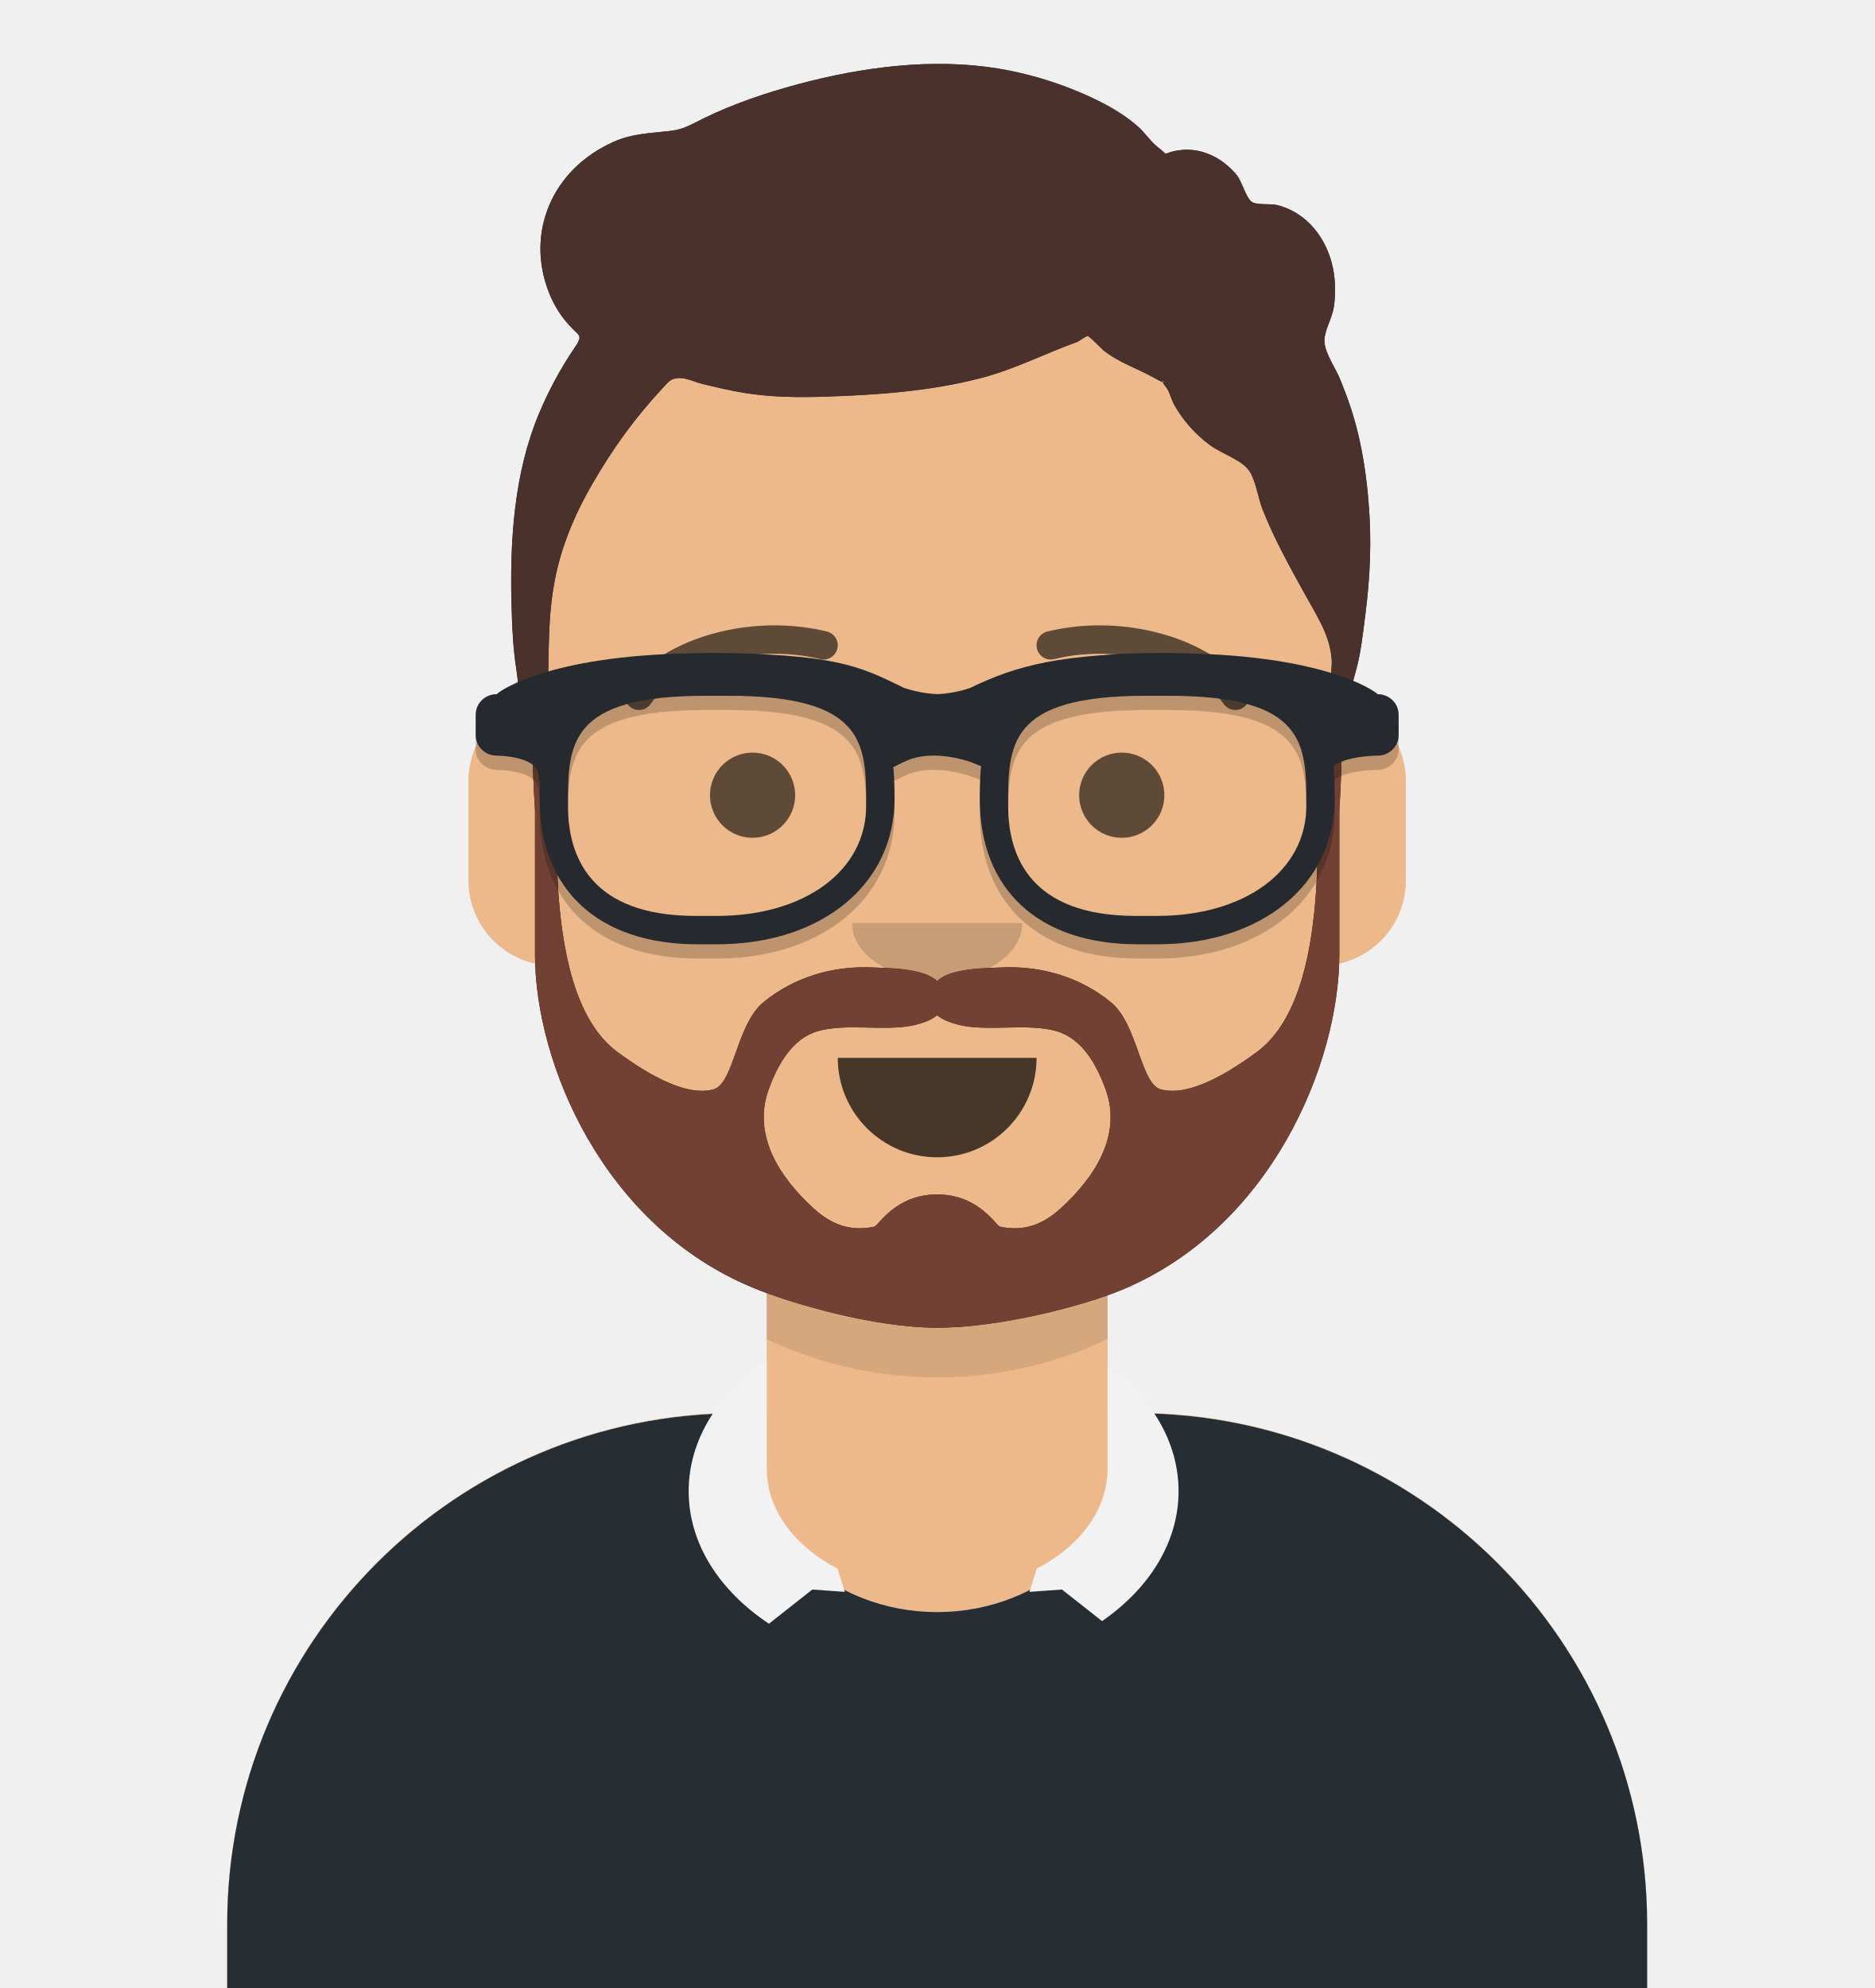
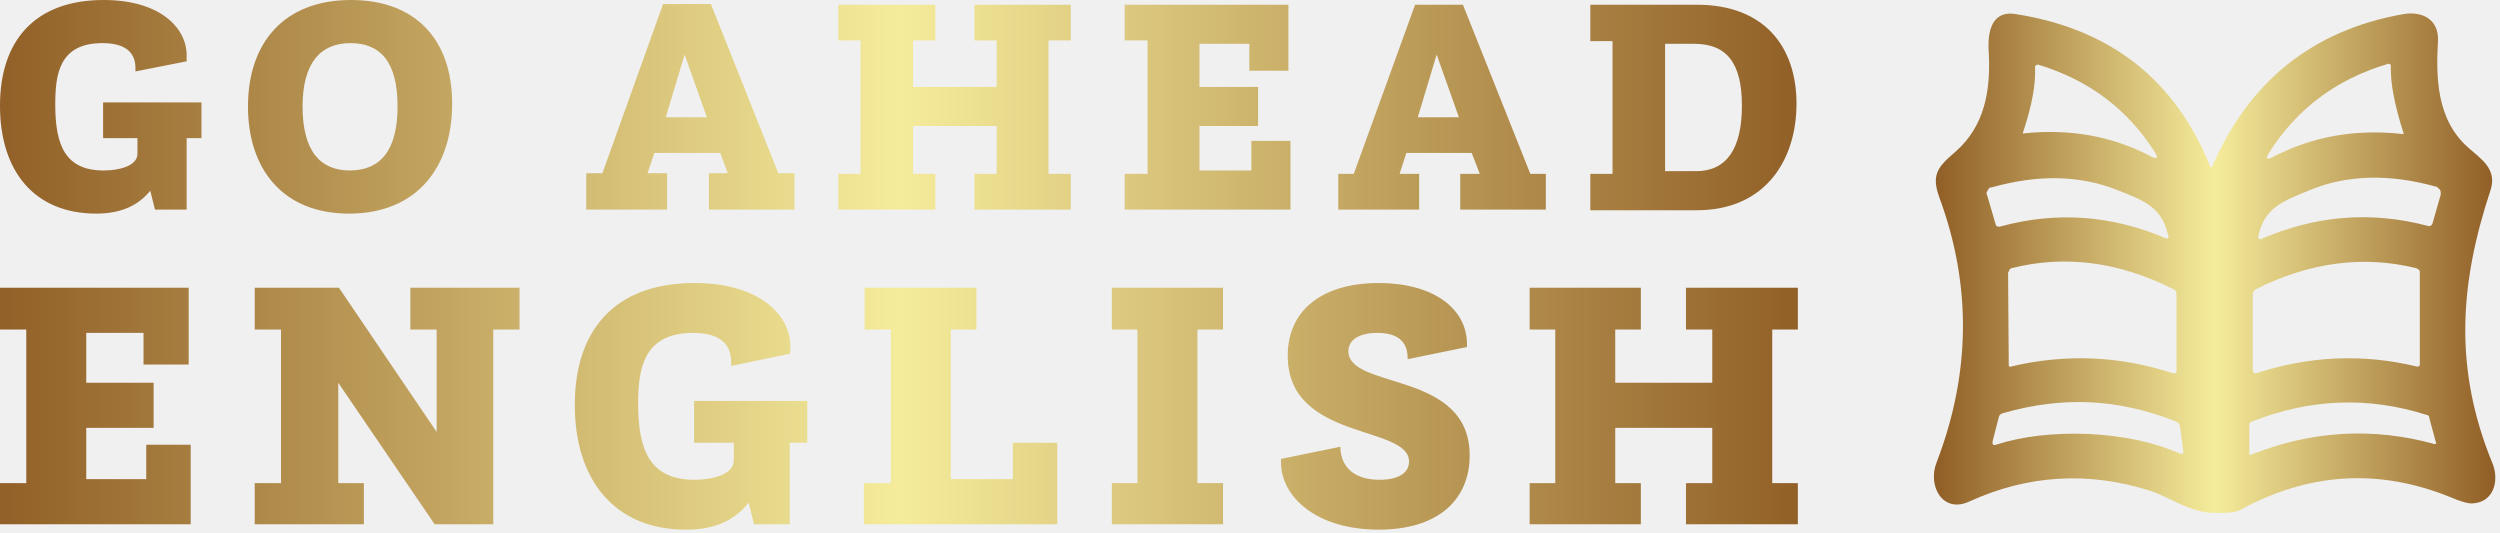
- <svg xmlns="http://www.w3.org/2000/svg" xmlns:xlink="http://www.w3.org/1999/xlink" width="264px" height="280px" viewBox="0 0 264 280" version="1.1">
+ <svg xmlns="http://www.w3.org/2000/svg" version="1.2" viewBox="0 0 371 79" width="371" height="79">
  <defs>
-     <circle id="react-path-1" cx="120" cy="120" r="120" />
-     <path d="M12,160 C12,226.274 65.726,280 132,280 C198.274,280 252,226.274 252,160 L264,160 L264,-1.42108547e-14 L-3.19744231e-14,-1.42108547e-14 L-3.19744231e-14,160 L12,160 Z" id="react-path-2" />
-     <path d="M124,144.611 L124,163 L128,163 L128,163 C167.765,163 200,195.235 200,235 L200,244 L0,244 L0,235 C-4.86974701e-15,195.235 32.235,163 72,163 L72,163 L76,163 L76,144.611 C58.763,136.422 46.372,119.687 44.305,99.881 C38.48,99.058 34,94.052 34,88 L34,74 C34,68.054 38.325,63.118 44,62.166 L44,56 L44,56 C44,25.072 69.072,5.68137151e-15 100,0 L100,0 L100,0 C130.928,-5.68137151e-15 156,25.072 156,56 L156,62.166 C161.675,63.118 166,68.054 166,74 L166,88 C166,94.052 161.52,99.058 155.695,99.881 C153.628,119.687 141.237,136.422 124,144.611 Z" id="react-path-3" />
+     <linearGradient id="g1" x2="1" gradientUnits="userSpaceOnUse" gradientTransform="matrix(83.332,0,0,74.084,287.001,2.001)">
+       <stop offset="0" stop-color="#905e26" />
+       <stop offset=".5" stop-color="#f5ec9b" />
+       <stop offset="1" stop-color="#905e26" />
+     </linearGradient>
+     <linearGradient id="g2" x2="1" gradientUnits="userSpaceOnUse" gradientTransform="matrix(266.667,0,0,31.731,0,0)">
+       <stop offset="0" stop-color="#905e26" />
+       <stop offset=".5" stop-color="#f5ec9b" />
+       <stop offset="1" stop-color="#905e26" />
+     </linearGradient>
+     <linearGradient id="g3" x2="1" gradientUnits="userSpaceOnUse" gradientTransform="matrix(266.667,0,0,36.575,0,42)">
+       <stop offset="0" stop-color="#905e26" />
+       <stop offset=".5" stop-color="#f5ec9b" />
+       <stop offset="1" stop-color="#905e26" />
+     </linearGradient>
  </defs>
-   <g id="Avataaar" stroke="none" stroke-width="1" fill="none" fill-rule="evenodd">
-     <g transform="translate(-825, -1100)" id="Avataaar/Circle">
-       <g transform="translate(825, 1100)">
-         <g id="Mask" />
-         <g id="Avataaar" stroke-width="1" fill-rule="evenodd" mask="url(#react-mask-5)">
-           <g id="Body" transform="translate(32, 36)">
-             <mask id="react-mask-6" fill="white">
-               <use xlink:href="#react-path-3" />
-             </mask>
-             <use fill="#D0C6AC" xlink:href="#react-path-3" />
-             <g id="Skin/👶🏽-03-Brown" mask="url(#react-mask-6)" fill="#EDB98A">
-               <g transform="translate(0, 0)" id="Color">
-                 <rect x="0" y="0" width="264" height="280" />
-               </g>
-             </g>
-             <path d="M156,79 L156,102 C156,132.928 130.928,158 100,158 C69.072,158 44,132.928 44,102 L44,79 L44,94 C44,124.928 69.072,150 100,150 C130.928,150 156,124.928 156,94 L156,79 Z" id="Neck-Shadow" fill-opacity="0.1" fill="#000000" mask="url(#react-mask-6)" />
-           </g>
-           <g id="Clothing/Collar-+-Sweater" transform="translate(0, 170)">
-             <defs>
-               <path d="M105.192,29.052 L104,29.052 L104,29.052 C64.235,29.052 32,61.287 32,101.052 L32,110 L232,110 L232,101.052 C232,61.287 199.765,29.052 160,29.052 L160,29.052 L158.808,29.052 C158.935,30.035 159,31.036 159,32.052 C159,45.859 146.912,57.052 132,57.052 C117.088,57.052 105,45.859 105,32.052 C105,31.036 105.065,30.035 105.192,29.052 Z" id="react-path-155" />
-             </defs>
-             <mask id="react-mask-156" fill="white">
-               <use xlink:href="#react-path-155" />
-             </mask>
-             <use id="Clothes" fill="#E6E6E6" fill-rule="evenodd" xlink:href="#react-path-155" />
-             <g id="Color/Palette/Gray-01" mask="url(#react-mask-156)" fill-rule="evenodd" fill="#262E33">
-               <rect id="🖍Color" x="0" y="0" width="264" height="110" />
-             </g>
-             <path d="M156,22.279 C162.182,26.835 166,33.106 166,40.028 C166,47.233 161.863,53.733 155.229,58.327 L149.579,53.876 L145,54.208 L146,51.057 L145.922,50.996 C152.022,47.853 156,42.7 156,36.877 L156,22.279 Z M108,21.571 C101.233,26.174 97,32.74 97,40.028 C97,47.426 101.362,54.08 108.308,58.692 L114.421,53.876 L119,54.208 L118,51.057 L118.078,50.996 C111.978,47.853 108,42.7 108,36.877 L108,21.571 Z" id="Collar" fill="#F2F2F2" fill-rule="evenodd" />
-           </g>
-           <g id="Face" transform="translate(76, 82)" fill="#000000">
-             <g id="Mouth/Default" transform="translate(2, 52)" fill-opacity="0.7">
-               <path d="M40,15 C40,22.732 46.268,29 54,29 L54,29 C61.732,29 68,22.732 68,15" id="Mouth" />
-             </g>
-             <g id="Nose/Default" transform="translate(28, 40)" fill-opacity="0.16">
-               <path d="M16,8 C16,12.418 21.373,16 28,16 L28,16 C34.627,16 40,12.418 40,8" id="Nose" />
-             </g>
-             <g id="Eyes/Default-😀" transform="translate(0, 8)" fill-opacity="0.6">
-               <circle id="Eye" cx="30" cy="22" r="6" />
-               <circle id="Eye" cx="82" cy="22" r="6" />
-             </g>
-             <g id="Eyebrow/Outline/Default" fill-opacity="0.6">
-               <g id="I-Browse" transform="translate(12, 6)">
-                 <path d="M3.63,11.159 C7.545,5.65 18.278,2.561 27.523,4.831 C28.596,5.095 29.679,4.439 29.942,3.366 C30.206,2.293 29.55,1.21 28.477,0.947 C17.74,-1.69 5.312,1.887 0.37,8.841 C-0.27,9.742 -0.059,10.99 0.841,11.63 C1.742,12.27 2.99,12.059 3.63,11.159 Z" id="Eyebrow" fill-rule="nonzero" />
-                 <path d="M61.63,11.159 C65.545,5.65 76.278,2.561 85.523,4.831 C86.596,5.095 87.679,4.439 87.942,3.366 C88.206,2.293 87.55,1.21 86.477,0.947 C75.74,-1.69 63.312,1.887 58.37,8.841 C57.73,9.742 57.941,10.99 58.841,11.63 C59.742,12.27 60.99,12.059 61.63,11.159 Z" id="Eyebrow" fill-rule="nonzero" transform="translate(73.00015, 6.039198) scale(-1, 1) translate(-73.00015, -6.039198) " />
-               </g>
-             </g>
-           </g>
-           <g id="Top" stroke-width="1" fill-rule="evenodd">
-             <defs>
-               <rect id="react-path-79" x="0" y="0" width="264" height="280" />
-               <path d="M94.252,52.022 C94.375,51.968 94.07,51.947 93.336,51.96 C94.228,51.958 94.533,51.979 94.252,52.022 M86.117,36.302 C86.115,36.282 86.134,36.453 86.117,36.302 M193.765,70.766 C193.501,67.449 193.033,64.152 192.247,60.911 C191.622,58.335 190.769,55.878 189.76,53.42 C189.151,51.935 187.728,49.896 187.56,48.294 C187.395,46.717 188.627,44.969 188.889,43.132 C189.144,41.345 189.101,39.465 188.734,37.694 C187.901,33.671 185.14,29.93 180.877,28.881 C179.925,28.647 177.913,28.936 177.241,28.382 C176.47,27.746 175.933,25.581 175.235,24.712 C173.244,22.236 170.14,20.642 166.866,21.198 C164.455,21.607 165.839,22.105 164.032,20.686 C163.027,19.898 162.276,18.693 161.3,17.839 C159.833,16.556 158.15,15.458 156.408,14.557 C151.851,12.199 146.654,10.485 141.564,9.649 C132.279,8.125 122.369,9.454 113.369,11.869 C108.89,13.07 104.382,14.595 100.222,16.612 C98.439,17.476 97.409,18.194 95.549,18.42 C92.621,18.777 90.14,18.759 87.366,20.001 C78.83,23.823 74.985,32.69 78.307,41.175 C78.975,42.882 79.88,44.38 81.127,45.759 C82.647,47.439 83.198,47.109 81.888,49.041 C79.929,51.931 78.278,55.013 76.933,58.213 C73.404,66.615 72.814,76.077 73.044,85.037 C73.124,88.174 73.259,91.35 73.753,94.456 C73.967,95.801 74.027,98.329 75.035,99.327 C75.547,99.833 76.276,100.115 77.004,99.914 C78.713,99.44 78.125,98.179 78.165,97.008 C78.365,91.124 78.095,85.919 79.494,80.106 C80.528,75.812 82.25,71.911 84.483,68.071 C87.321,63.187 90.386,58.898 94.29,54.716 C95.207,53.732 95.408,53.315 96.639,53.244 C97.571,53.19 98.934,53.828 99.84,54.049 C101.838,54.536 103.839,55.017 105.873,55.345 C109.613,55.948 113.317,55.989 117.09,55.87 C124.516,55.638 131.975,55.117 139.175,53.247 C143.957,52.005 148.197,49.776 152.777,48.142 C152.859,48.113 154.007,47.295 154.208,47.328 C154.489,47.375 156.185,49.154 156.471,49.378 C158.697,51.124 161.138,51.857 163.541,53.208 C166.505,54.875 163.635,52.49 165.269,54.567 C165.746,55.172 165.99,56.293 166.372,56.978 C167.588,59.161 169.28,61.08 171.303,62.602 C173.258,64.073 176.196,64.783 177.193,66.697 C177.962,68.174 178.221,70.181 178.841,71.758 C180.469,75.893 182.618,79.749 184.767,83.644 C186.499,86.783 188.392,89.525 188.585,93.112 C188.652,94.36 187.464,101.849 190.358,99.572 C190.787,99.234 191.711,95.416 191.901,94.768 C192.673,92.135 192.947,89.387 193.296,86.682 C193.99,81.302 194.219,76.184 193.765,70.766" id="react-path-78" />
-               <filter x="-0.8%" y="-2.0%" width="101.5%" height="108.0%" filterUnits="objectBoundingBox" id="react-filter-75">
-                 <feOffset dx="0" dy="2" in="SourceAlpha" result="shadowOffsetOuter1" />
-                 <feColorMatrix values="0 0 0 0 0   0 0 0 0 0   0 0 0 0 0  0 0 0 0.16 0" type="matrix" in="shadowOffsetOuter1" result="shadowMatrixOuter1" />
-                 <feMerge>
-                   <feMergeNode in="shadowMatrixOuter1" />
-                   <feMergeNode in="SourceGraphic" />
-                 </feMerge>
-               </filter>
-             </defs>
-             <mask id="react-mask-77" fill="white">
-               <use xlink:href="#react-path-79" />
-             </mask>
-             <g id="Mask" />
-             <g id="Top/Short-Hair/Short-Curly" mask="url(#react-mask-77)">
-               <g transform="translate(-1, 0)">
-                 <g id="Facial-Hair/Beard-Light" transform="translate(49, 72)">
-                   <defs>
-                     <path d="M101.428,98.169 C98.915,100.463 96.237,101.494 92.853,100.773 C92.271,100.649 89.896,96.235 84,96.235 C78.103,96.235 75.729,100.649 75.147,100.773 C71.762,101.494 69.085,100.463 66.571,98.169 C61.846,93.856 57.917,87.908 60.278,81.419 C61.508,78.037 63.51,74.324 67.151,73.246 C71.038,72.096 76.497,73.244 80.415,72.458 C81.684,72.204 83.071,71.751 84,71 C84.929,71.751 86.316,72.204 87.585,72.458 C91.503,73.244 96.961,72.096 100.849,73.246 C104.49,74.324 106.491,78.037 107.722,81.419 C110.083,87.908 106.154,93.856 101.428,98.169 M140.081,26 C136.671,34.4 137.988,44.858 137.357,53.676 C136.844,60.843 135.337,71.586 128.973,76.215 C125.718,78.582 119.794,82.56 115.542,81.45 C112.615,80.686 112.302,72.29 108.455,69.147 C104.092,65.582 98.643,64.016 93.149,64.258 C90.779,64.362 85.984,64.337 84,66.16 C82.016,64.337 77.222,64.362 74.851,64.258 C69.357,64.016 63.908,65.582 59.545,69.147 C55.698,72.29 55.386,80.686 52.458,81.45 C48.206,82.56 42.282,78.582 39.027,76.215 C32.662,71.586 31.156,60.843 30.643,53.676 C30.012,44.858 31.329,34.4 27.919,26 C26.26,26 27.354,42.129 27.354,42.129 L27.354,62.485 C27.386,77.773 36.935,100.655 58.108,109.393 C63.286,111.53 75.015,115 84,115 C92.985,115 104.714,111.86 109.892,109.723 C131.065,100.986 140.614,77.773 140.646,62.485 L140.646,42.129 C140.646,42.129 141.74,26 140.081,26" id="react-path-128" />
-                   </defs>
-                   <mask id="react-mask-127" fill="white">
-                     <use xlink:href="#react-path-128" />
-                   </mask>
-                   <use id="Lite-Beard" fill="#331B0C" fill-rule="evenodd" xlink:href="#react-path-128" />
-                   <g id="Color/Hair/Brown" mask="url(#react-mask-127)" fill="#724133">
-                     <g transform="translate(-32, 0)" id="Color">
-                       <rect x="0" y="0" width="264" height="244" />
-                     </g>
-                   </g>
-                 </g>
-                 <mask id="react-mask-76" fill="white">
-                   <use xlink:href="#react-path-78" />
-                 </mask>
-                 <use id="Short-Hair" stroke="none" fill="#28354B" fill-rule="evenodd" xlink:href="#react-path-78" />
-                 <g id="Skin/👶🏽-03-Brown" mask="url(#react-mask-76)" fill="#4A312C">
-                   <g transform="translate(0, 0) " id="Color">
-                     <rect x="0" y="0" width="264" height="280" />
-                   </g>
-                 </g>
-                 <g id="Top/_Resources/Prescription-02" fill="none" transform="translate(62, 85)" stroke-width="1">
-                   <defs>
-                     <filter x="-0.8%" y="-2.4%" width="101.5%" height="109.8%" filterUnits="objectBoundingBox" id="react-filter-105">
-                       <feOffset dx="0" dy="2" in="SourceAlpha" result="shadowOffsetOuter1" />
-                       <feColorMatrix values="0 0 0 0 0   0 0 0 0 0   0 0 0 0 0  0 0 0 0.2 0" type="matrix" in="shadowOffsetOuter1" result="shadowMatrixOuter1" />
-                       <feMerge>
-                         <feMergeNode in="shadowMatrixOuter1" />
-                         <feMergeNode in="SourceGraphic" />
-                       </feMerge>
-                     </filter>
-                   </defs>
-                   <g id="Wayfarers" filter="url(#react-filter-105)" transform="translate(6, 7)" fill="#252C2F">
-                     <path d="M34,41 L31.242,41 C17.315,41 9,33.336 9,20.5 C9,10.127 10.817,0 32.53,0 L35.47,0 C57.183,0 59,10.127 59,20.5 C59,32.569 48.721,41 34,41 Z M32.385,6 C13,6 13,12.841 13,21.502 C13,28.572 16.116,37 30.971,37 L34,37 C46.365,37 55,30.627 55,21.502 C55,12.841 55,6 35.615,6 L32.385,6 Z" id="Left" fill-rule="nonzero" />
-                     <path d="M96,41 L93.242,41 C79.315,41 71,33.336 71,20.5 C71,10.127 72.817,0 94.53,0 L97.47,0 C119.183,0 121,10.127 121,20.5 C121,32.569 110.721,41 96,41 Z M94.385,6 C75,6 75,12.841 75,21.502 C75,28.572 78.119,37 92.971,37 L96,37 C108.365,37 117,30.627 117,21.502 C117,12.841 117,6 97.615,6 L94.385,6 Z" id="Right" fill-rule="nonzero" />
-                     <path d="M2.955,5.772 C3.646,5.096 11.21,0 32.5,0 C50.351,0 54.13,1.853 59.85,4.652 L60.269,4.859 C60.667,4.999 62.7,5.69 65.079,5.766 C67.246,5.673 69.1,5.085 69.642,4.897 C76.17,1.722 82.561,0 97.5,0 C118.79,0 126.354,5.096 127.045,5.772 C128.679,5.772 130,7.062 130,8.657 L130,11.543 C130,13.139 128.679,14.429 127.045,14.429 C127.045,14.429 120.144,14.429 120.144,17.315 C120.144,20.2 118.182,13.139 118.182,11.543 L118.182,8.732 C114.579,7.353 108.128,4.786 97.5,4.786 C85.658,4.786 79.761,6.886 74.702,8.971 L74.759,9.108 L74.756,11.094 L72.539,16.444 L69.8,15.361 C69.556,15.264 69.028,15.09 68.296,14.91 C66.256,14.407 64.159,14.254 62.304,14.634 C61.624,14.774 60.992,14.984 60.413,15.267 L57.77,16.558 L55.127,11.396 L55.244,9.102 L55.325,8.907 C50.962,6.874 46.939,4.786 32.5,4.786 C21.872,4.786 15.422,7.352 11.818,8.731 L11.818,11.543 C11.818,13.139 8.864,20.2 8.864,17.315 C8.864,14.429 2.955,14.429 2.955,14.429 C1.324,14.429 0,13.139 0,11.543 L0,8.657 C0,7.062 1.324,5.772 2.955,5.772 Z" id="Stuff" fill-rule="nonzero" />
-                   </g>
-                 </g>
-               </g>
-             </g>
-           </g>
-         </g>
-       </g>
-     </g>
+   <style>
+ 		.s0 { fill: url(#g1) } 
+ 		.s1 { fill: url(#g2) } 
+ 		.s2 { fill: url(#g3) } 
+ 	</style>
+   <g id="SvgjsG1448">
+     <path class="s0" d="m328 24.7q0 0 0.1 0.1 0 0 0.1 0 0 0 0.1 0 0-0.1 0-0.1 8.2-19 28.3-22.6c2.9-0.5 5.3 0.8 5.2 3.9-0.3 5.3-0.3 11.8 4.6 16 1.8 1.6 4.2 3.1 3.2 6.2-4.6 13.9-5.5 26.5 0.3 40.6 1 2.5 0.2 5.7-2.9 5.9q-1 0.1-3.3-0.9-16-6.5-31.3 1.9-1 0.5-4.1 0.4c-3.4-0.1-6.7-2.5-9.3-3.3q-13.7-4.3-26.7 1.6c-4 1.9-6.3-2.3-4.9-5.8q7.6-19.8 0.4-39.3c-1.2-3.3-0.3-4.5 2.3-6.7 4.5-3.9 5.4-9.3 5-15.4-0.1-2.9 0.7-5.7 4.1-5.1q21 3.3 28.8 22.6zm-27.8-5q0 0 0 0.1 0 0 0 0 0 0 0 0 0.1 0.1 0.1 0 10.3-1.1 18.9 3.4 1.4 0.7 0.6-0.6-6.1-9.6-17.3-13-0.1 0-0.2 0-0.1 0-0.1 0.1-0.1 0-0.2 0.1 0 0.1 0 0.2 0.2 3.7-1.8 9.7zm56.5 0.1q-2-6.2-1.9-9.9 0-0.1 0-0.2-0.1-0.1-0.1-0.2-0.1 0-0.2 0-0.1-0.1-0.2 0-11.4 3.4-17.6 13.2-0.8 1.3 0.6 0.6 8.8-4.6 19.3-3.4 0 0 0 0 0 0 0.1 0 0-0.1 0-0.1 0 0 0 0zm3.5 13.7q0.6 0.2 0.8-0.4l1.2-4.2q0-0.1 0-0.4 0-0.2-0.1-0.3-0.1-0.2-0.3-0.3-0.1-0.2-0.3-0.2-10.4-2.9-18.7 0.5c-4.1 1.7-6.8 2.6-7.7 7q0 0 0 0.1 0.1 0.1 0.1 0.1 0.1 0.1 0.1 0.1 0.1 0 0.2 0 12.1-5.3 24.7-2zm-63.3 0.1q12.5-3.4 24.6 1.8 0.1 0 0.1 0 0.1 0 0.2-0.1 0 0 0-0.1 0.1 0 0-0.1c-0.9-4.3-3.5-5.3-7.6-6.9q-8.3-3.3-18.6-0.4-0.2 0-0.4 0.1-0.1 0.2-0.2 0.3-0.1 0.2-0.2 0.4 0 0.2 0.1 0.4l1.2 4.1q0.1 0.7 0.8 0.5zm1.5 20.8q12.2-2.9 24.1 1 0.1 0 0.2 0 0.1 0 0.2-0.1 0 0 0.1-0.1 0-0.1 0-0.2v-11.3q0-0.6-0.5-0.8-12.1-6.1-24-3.1-0.1 0.1-0.2 0.1-0.1 0.1-0.1 0.2-0.1 0.1-0.1 0.2-0.1 0.1-0.1 0.2l0.1 13.7q0 0 0 0.1 0 0 0.1 0.1 0.1 0 0.1 0 0.1 0.1 0.1 0zm60.3 0q0.1 0 0.2 0 0-0.1 0.1-0.1 0 0 0.1-0.1 0-0.1 0-0.1v-13.6q0-0.1 0-0.3-0.1-0.1-0.1-0.1-0.1-0.1-0.2-0.2-0.1 0-0.2-0.1-11.8-2.9-23.8 3.1-0.5 0.3-0.5 0.8v11.3q0 0.1 0.1 0.2 0 0.1 0.1 0.1 0 0.1 0.1 0.1 0.1 0 0.2 0 11.9-3.9 23.9-1zm-48.7 10q7.8 0.4 13.5 2.9 0.6 0.2 0.5-0.4l-0.5-3.7q-0.1-0.5-0.7-0.7-6.4-2.5-12.6-2.8-6.3-0.3-12.9 1.6-0.6 0.1-0.7 0.7l-0.9 3.5q-0.1 0.7 0.5 0.5 5.9-1.9 13.8-1.6zm51.5 1.3l-1-3.7q0-0.1 0-0.2-0.1 0-0.1-0.1-0.1 0-0.1-0.1-0.1 0-0.1 0-13.1-4.2-26.1 1-0.3 0.1-0.3 0.5v4.2q0 0 0 0.1 0 0 0 0 0.1 0.1 0.1 0.1 0.1 0 0.1 0 13.5-5.4 27.3-1.6 0.3 0 0.2-0.2z" />
+   </g>
+   <g id="SvgjsG1449">
+     <path class="s1" d="m23 31.1l-0.7-2.8c-1.7 2.1-4.2 3.4-8 3.4-9.3 0-14.3-6.4-14.3-16 0-9.6 5.1-15.7 15.4-15.7 8.3 0 12.3 4.1 12.3 8.2 0 0.3 0 0.6 0 0.9l-7.6 1.5v-0.5c0-2.4-1.6-3.7-4.9-3.7-6.4 0-7 4.6-7 9.1 0 6.1 1.5 9.8 7.2 9.8 2.1 0 5-0.6 5-2.5v-2.3h-5.1v-5.3h14.6v5.3h-2.2v10.6zm28.8 0.6c-9.9 0-15-6.7-15-15.9 0-9.4 5.3-15.8 15.3-15.8 9.4 0 15 5.7 15 15.4 0 9.5-5.3 16.3-15.3 16.3zm0.1-6.4c4.4 0 7.1-2.8 7.1-9.5 0-6.7-2.6-9.4-7-9.4-4.4 0-7.1 2.9-7.1 9.4 0 6.7 2.7 9.5 7 9.5zm35.1 5.8v-5.4h2.4l9-25.1h7.1l10 25.1h2.4v5.4h-12.7v-5.4h2.8l-1.1-3h-9.8l-1 3h2.9v5.4zm11.8-13.7h6.1l-3.3-9.3zm25.6 13.7v-5.3h3.3v-19.8h-3.3v-5.3h14.4v5.3h-3.3v6.9h12.4v-6.9h-3.3v-5.3h14.3v5.3h-3.3v19.8h3.3v5.3h-14.3v-5.3h3.3v-7.1h-12.4v7.1h3.3v5.3zm42.5 0v-5.3h3.4v-19.8h-3.4v-5.3h24.3v9.8h-5.8v-4h-7.4v6.4h8.7v5.8h-8.7v6.6h7.7v-4.4h5.8v10.2zm31.7 0v-5.3h2.3l9.1-25.1h7.1l10 25.1h2.3v5.3h-12.7v-5.3h2.9l-1.2-3.1h-9.7l-1 3.1h2.9v5.3zm11.8-13.7h6.1l-3.3-9.3zm25.6 13.8v-5.4h3.3v-19.7h-3.3v-5.4h15.8c10 0 14.8 6.2 14.8 14.7 0 8.2-4.5 15.8-14.8 15.8zm11.1-5.8h4.6c4.5 0 6.8-3.3 6.8-9.7 0-6.3-2.2-9.2-7.1-9.2h-4.3z" />
+   </g>
+   <g id="SvgjsG1450">
+     <path class="s2" d="m0 77.8v-6.1h3.9v-22.8h-3.9v-6.2h28v11.4h-6.7v-4.7h-8.5v7.4h10v6.7h-10v7.6h8.9v-5.1h6.6v11.8zm37.8 0v-6.1h3.9v-22.8h-3.9v-6.2h12.5l14.5 21.4v-15.2h-3.9v-6.2h16.2v6.2h-3.9v28.9h-8.7l-14.3-21v14.9h3.8v6.1zm74.1 0l-0.8-3.2c-2 2.5-4.8 4-9.3 4-10.7 0-16.5-7.5-16.5-18.5 0-11.1 5.9-18.1 17.8-18.1 9.5 0 14.2 4.7 14.2 9.4 0 0.4 0 0.7-0.1 1.1l-8.7 1.8v-0.6c0-2.8-1.9-4.3-5.6-4.3-7.4 0-8.2 5.3-8.2 10.5 0 7 1.8 11.3 8.4 11.3 2.4 0 5.8-0.7 5.8-2.9v-2.6h-5.9v-6.2h16.8v6.2h-2.6v12.1zm16.3 0v-6.1h4v-22.8h-3.9v-6.2h16.6v6.2h-3.8v22.2h9.2v-5.4h6.6v12.1zm36.8 0v-6.1h3.8v-22.8h-3.8v-6.2h16.5v6.2h-3.8v22.8h3.8v6.1zm25.1-9.7l8.8-1.8c0.1 3.7 2.9 4.9 5.8 4.9 2.8 0 4.4-1 4.4-2.7 0-5.5-18-3-18-15.7 0-7 5.4-10.8 13.5-10.8 8 0 13.1 3.7 13.1 9.1v0.4l-8.8 1.8c0-1.4-0.3-3.9-4.5-3.9-2.8 0-4.3 1.1-4.3 2.7 0 5.8 18 2.8 18 15.5 0 6.4-4.5 11-13.5 11-9.3 0-14.5-4.9-14.5-10zm36.9 9.7v-6.1h3.8v-22.8h-3.8v-6.2h16.5v6.2h-3.8v7.9h14.4v-7.9h-3.9v-6.2h16.6v6.2h-3.8v22.8h3.8v6.1h-16.6v-6.1h3.9v-8.2h-14.4v8.2h3.8v6.1z" />
  </g>
</svg>
